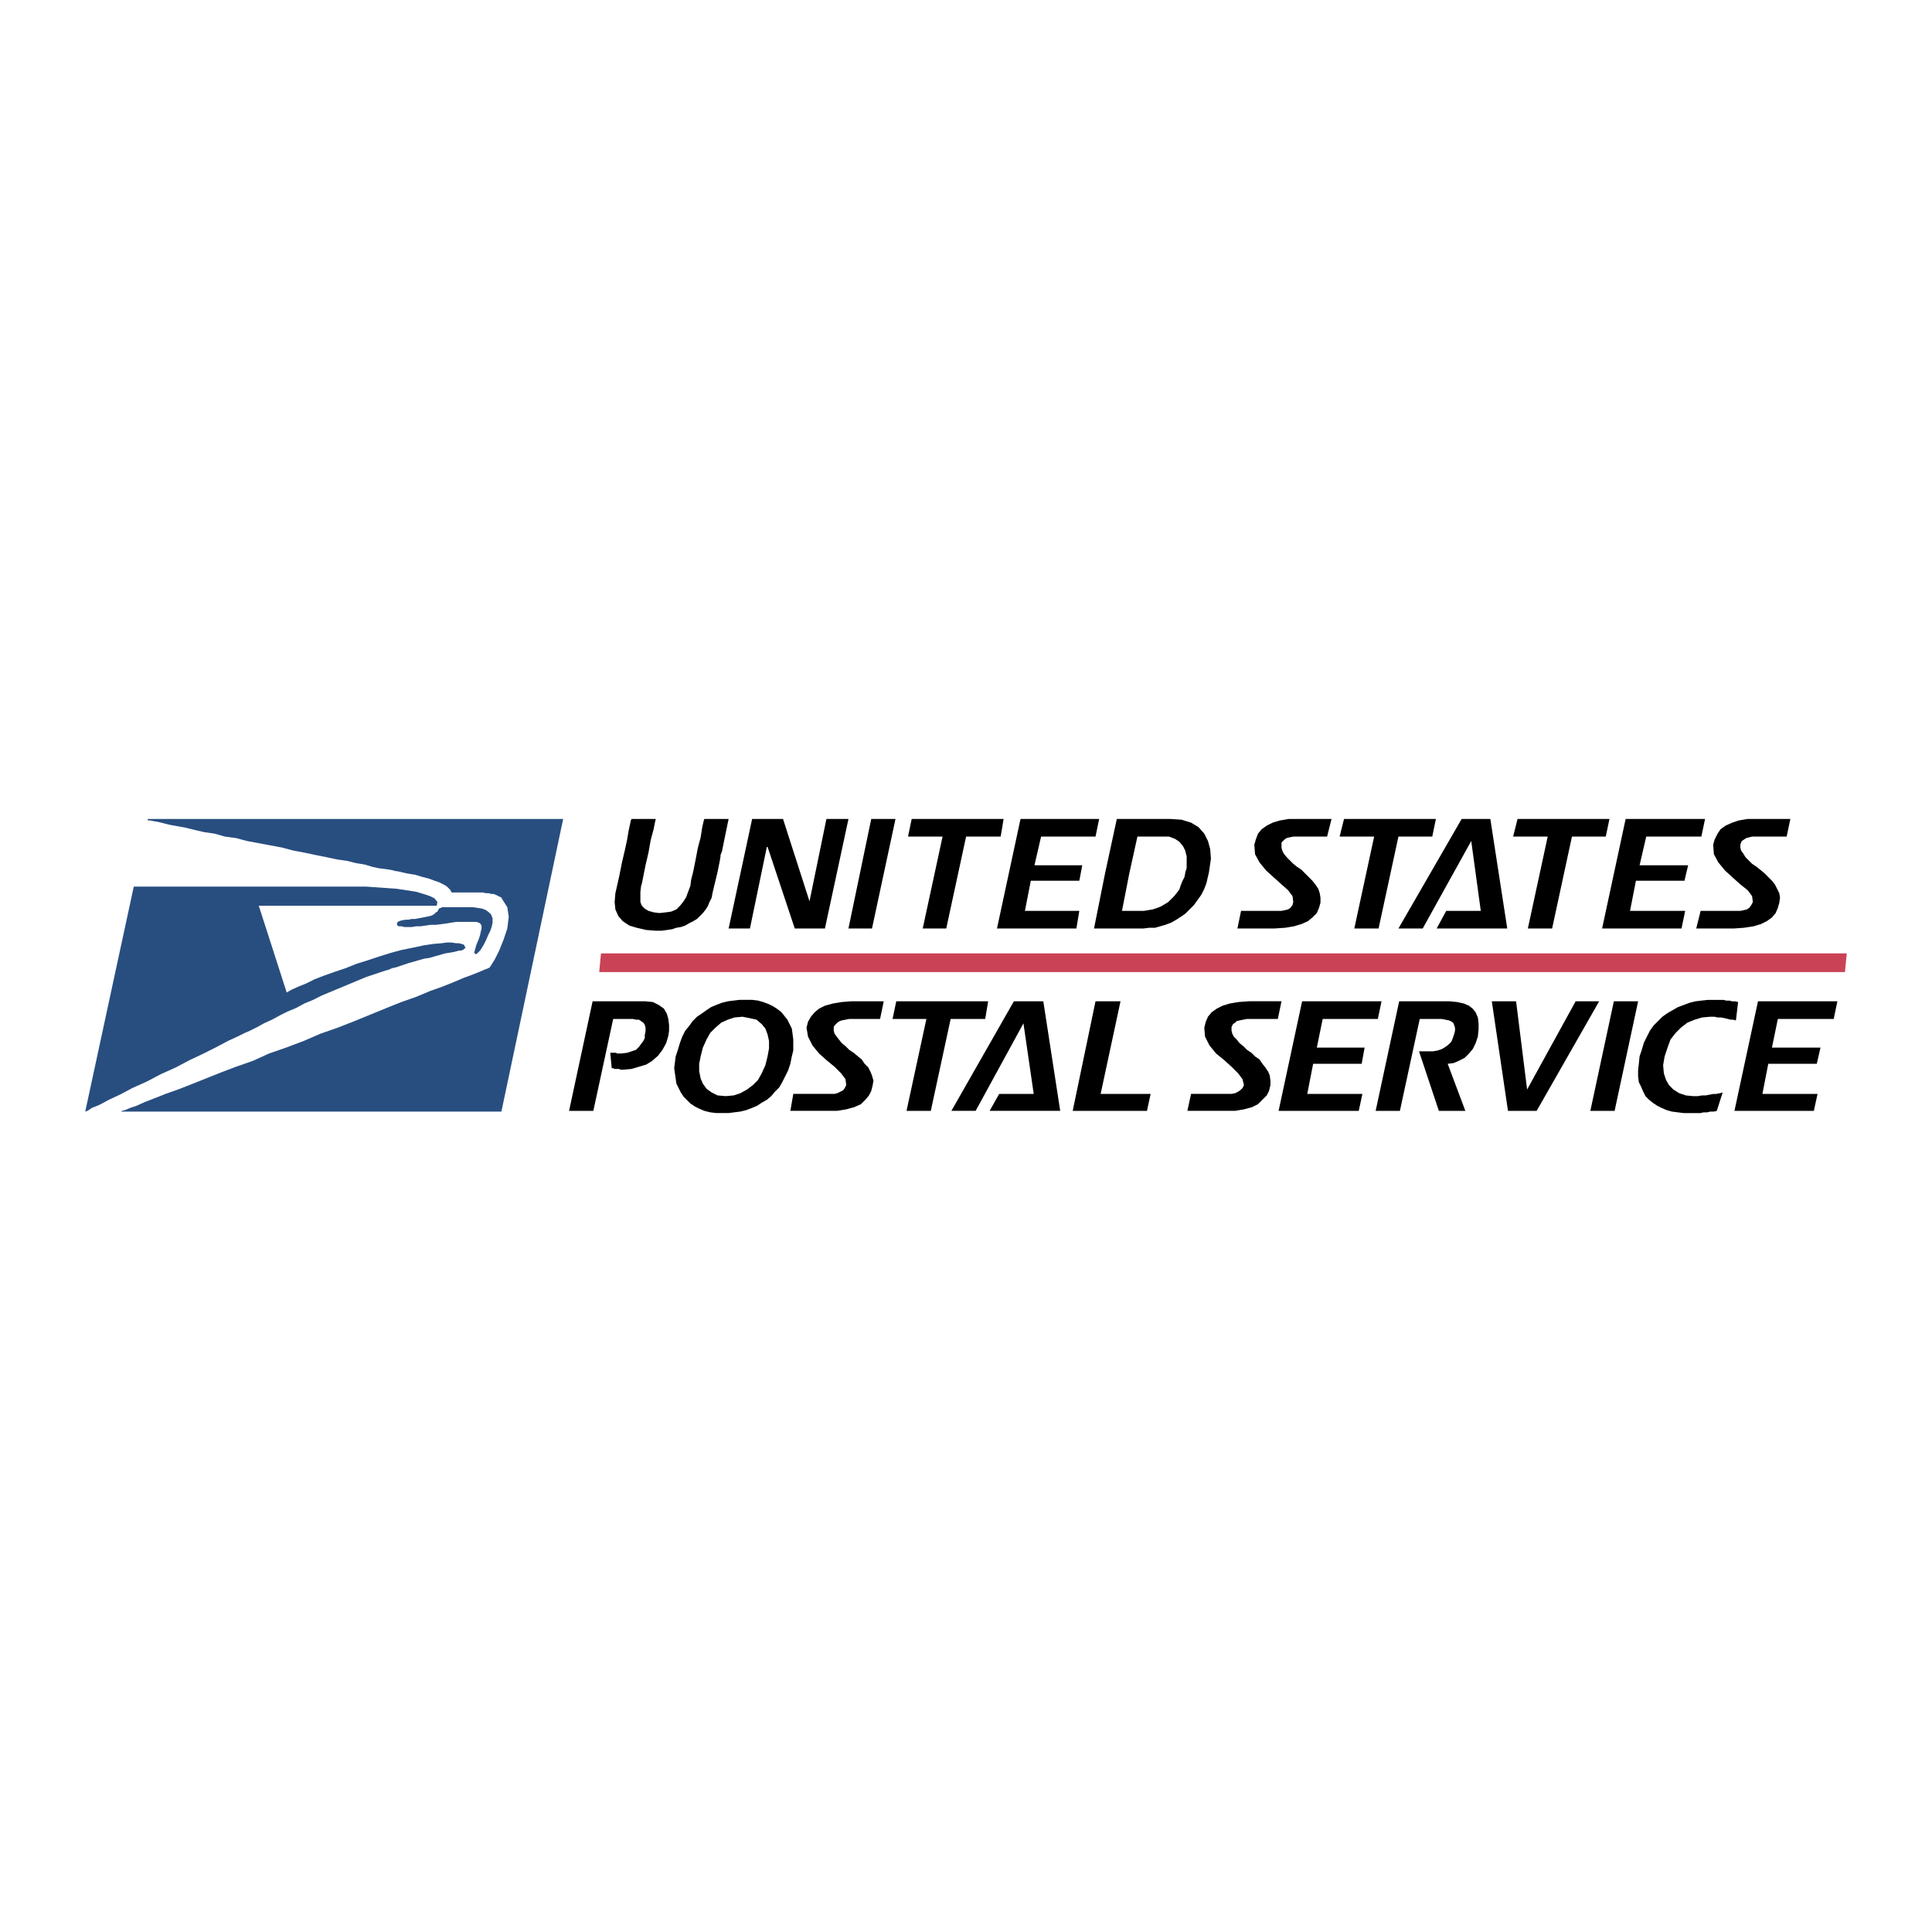
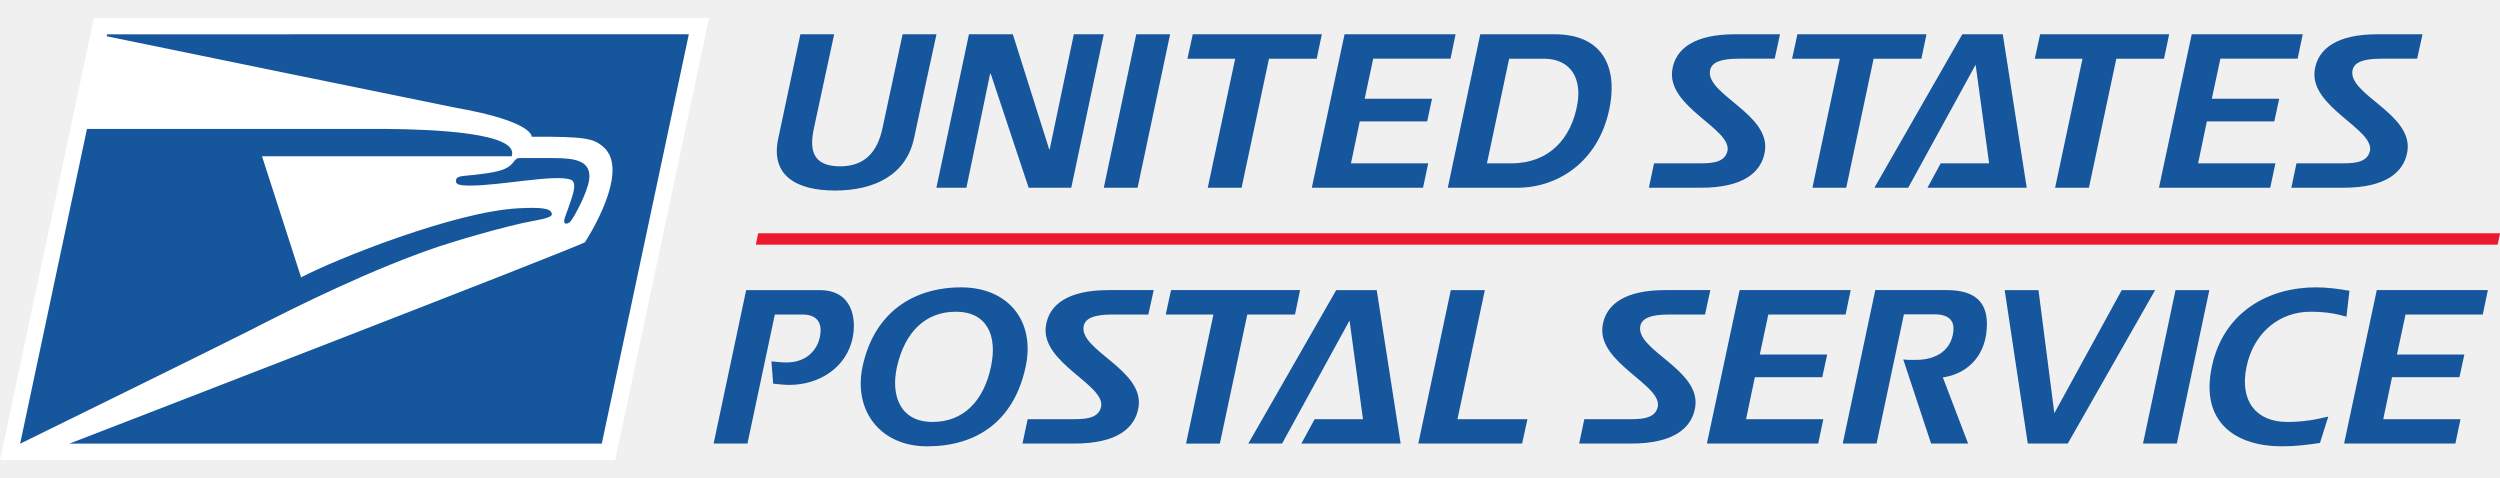
- <svg xmlns="http://www.w3.org/2000/svg" width="2500" height="2500" viewBox="0 0 192.756 192.756">
-   <g fill-rule="evenodd" clip-rule="evenodd">
-     <path fill="#fff" d="M0 0h192.756v192.756H0V0z" />
-     <path fill="#284e80" d="M14.739 81.854h.22l.368.072.44.074 1.173.294 1.614.292.881.222.954.219 1.027.147 1.026.294 1.101.146 1.1.294 3.521.659 1.101.294 1.174.22 1.025.22 1.102.22 1.026.22 1.028.147.88.221.881.146.733.219.66.148.586.072.514.074.368.074.219.073h.146l.955.22.88.147.734.22.586.146.588.221.44.147.586.293.22.147.367.366v.074l.075.073v.073h3.152l.295.074h.293l.22.073h.22l.22.074.587.292.073.148.514.806.147.953-.147 1.175-.366 1.1-.441 1.1-.441.881-.366.587-.146.22-.147.075-.367.144-.514.221-.734.293-.807.295-1.026.439-1.101.44-1.247.441-1.394.586-1.468.514-1.465.586-3.228 1.322-1.688.66-1.688.588-1.686.73-1.76.662-1.688.586-1.615.735-1.686.588-1.541.586-2.935 1.173-1.32.514-1.247.44-1.1.439-.953.367-.808.367-.659.221-.514.221-.294.072-.074.072h37.927l6.162-29.195H14.739v.147z" />
-     <path fill="#284e80" d="M43.13 91.317l-.221.074-1.467.292h-.367l-.294.073h-.292l-.442.075-.219.073-.147.073-.074.148v.145l.148.147h.292l.294.073h.734l.44-.073h.44l1.028-.147h.514l.586-.074.513-.071.442-.075.512-.073h1.981l.219.073.148.075.146.219v.293l-.073.293-.073.367-.148.44-.219.514-.147.514-.073.293.146.147.147-.074.294-.294.146-.219.22-.367.221-.44.22-.514.219-.439.147-.441.073-.367v-.44l-.146-.367-.22-.22-.293-.22-.367-.147-.441-.073-.512-.074h-3.082l-.073.074h-.074l-.146.073-.148.294-.145.073-.147.147-.22.147z" />
-     <path fill="#284e80" d="M13.346 88.456l-4.842 22.446.221-.072.44-.293.733-.293.955-.514 1.099-.513 1.248-.66 1.467-.661 1.394-.734 1.467-.66 1.393-.734 1.394-.661 1.32-.66 1.101-.588.953-.439.734-.365.514-.221.733-.367.661-.367.806-.368.807-.439.734-.367.88-.367.807-.44.88-.365.881-.442 4.401-1.833 1.981-.661.293-.074.293-.144.367-.075 1.32-.44 1.542-.44.513-.074 1.54-.44.881-.146.293-.074.22-.074h.221l.219-.072.147-.147h.074v-.075l-.148-.292-.22-.073-.293-.074h-.293l-.439-.072h-.442l-.513.072-.88.074-.954.146-1.027.219-1.101.222-1.099.293-1.174.367-1.101.367-1.173.366-1.1.442-1.102.365-1.026.367-.953.367-.882.44-.733.293-.66.295-.514.293-2.787-8.657H43.57l.072-.366-.292-.368-.441-.22-.66-.22-.734-.22-1.908-.293-3.08-.22H13.346z" />
-     <path fill="#ca4256" d="M184.072 96.986H59.782l.178-1.867h124.292l-.18 1.867z" />
-     <path d="M65.43 92.858l-.954-.074-.953-.22-.734-.22-.66-.44-.439-.513-.294-.662-.074-.732.074-.881.367-1.614.293-1.467.294-1.248.22-1.026.147-.88.146-.66.074-.366.072-.147h2.421l-.074.292-.146.734-.294 1.1-.22 1.248-.293 1.248-.366 1.833-.074.22-.072.587v1.028l.146.366.293.293.366.22.514.146.587.073.66-.073.514-.073.513-.221.367-.366.294-.366.294-.442.44-1.173.072-.587.22-.88.222-1.1.22-1.174.292-1.102.148-.953.146-.661.074-.219h2.421l-.44 2.127-.22 1.102-.147.366v.146l-.074.441-.22 1.1-.512 2.128-.074.439-.22.442-.148.366-.22.366-.292.367-.587.586-.368.221-.439.221-.367.22-.439.146-.441.074-.441.146-1.026.148h-.589zm112.824-9.39h-3.447l-.586.146-.439.294-.074.146-.074.221v.293l.074.294.219.294.221.366.66.66.439.293.367.294.441.367.732.734.295.367.439.88.072.439-.072.514-.146.515-.221.513-.367.44-.514.367-.586.292-.734.22-.953.147-1.027.073h-3.74l.439-1.76h3.961l.367-.074.293-.074.221-.146.221-.294.145-.292-.072-.588-.439-.587-.734-.586-.734-.66-.805-.733-.662-.808-.439-.808-.072-.953.145-.513.295-.586.293-.44.514-.367.66-.293.66-.22.881-.147h4.254l-.371 1.76zm-8.51 0h-5.5l-.662 2.861h4.844l-.367 1.54h-4.842l-.588 3.008h5.502l-.367 1.76h-7.922l2.348-10.93h7.924l-.37 1.761zm-9.537 0h-3.373l-1.98 9.169h-2.42l1.98-9.169h-3.449l.441-1.761h9.17l-.369 1.761zm-16.871 9.169l.955-1.76h3.447l-.953-6.969-4.842 8.729h-2.422l6.309-10.93h2.861l1.688 10.93h-7.043zm-.44-9.169h-3.375l-1.98 9.169h-2.422l1.98-9.169h-3.445l.439-1.761h9.168l-.365 1.761zm-10.49 0h-3.375l-.367.072-.293.074-.221.147-.293.292v.514l.074.294.146.294.293.366.66.66.367.293.441.294 1.098 1.101.295.367.293.44.146.44.074.439v.514l-.148.515-.219.513-.441.44-.439.367-.658.292-.734.22-.881.147-1.1.073h-3.668l.365-1.76h4.035l.367-.073.293-.074.221-.146.219-.294.074-.292-.074-.588-.439-.587-.66-.586-.732-.66-.809-.733-.66-.808-.439-.808-.074-.953.148-.513.219-.586.367-.44.514-.367.588-.293.732-.22.881-.147h4.254l-.44 1.76zm-22.154 3.667l-1.102 5.502h4.916l.586-.073h.588l1.025-.294.588-.22.514-.294.881-.586.879-.881.734-1.026.293-.587.221-.586.146-.661.074-.293.072-.44.146-1.026-.072-.954-.221-.807-.367-.733-.586-.661-.732-.44-.955-.293-1.1-.074h-5.355l-1.173 5.427zm7.996 0l-.074.367-.221.44-.146.367-.145.44-.221.292-.293.368-.588.588-.734.439-.365.147-.439.146-.883.147h-2.199l.732-3.742.809-3.667h3.154l.586.22.441.293.365.439.221.44.146.586v1.174l-.146.44v.076zm-8.949-3.667h-5.43l-.66 2.861h4.77l-.295 1.54h-4.84l-.588 3.008h5.428l-.293 1.76h-7.922l2.348-10.93h7.848l-.366 1.761zm-9.463 0h-3.448l-1.981 9.169H92.06l1.98-9.169h-3.447l.366-1.761h9.171l-.294 1.761zm-12.838 9.169H84.65l2.274-10.93h2.42l-2.346 10.93zm-4.695 0h-3.008l-2.714-8.142h-.073l-1.687 8.142h-2.127l2.347-10.93h3.081l2.642 8.217 1.688-8.217h2.2l-2.349 10.93zM62.203 106.721h-.293l-.147-.072h-.44l-.146-.072h-.146l-.147-1.541h.587l.073.072h.441l.586-.072.88-.293.294-.295.439-.588.147-.291v-.295l.073-.367v-.365l-.073-.295-.147-.219-.439-.295h-.294l-.292-.072h-1.981l-1.981 9.17h-2.421l2.349-10.932h5.208l.807.074.587.295.513.365.294.514.146.514.074.586v.588l-.074.514-.22.734-.367.66-.44.586-.586.514-.588.367-1.468.439-.808.072zm120.746-5.061h-5.574l-.588 2.861h4.842l-.367 1.613h-4.84l-.588 3.008h5.502l-.367 1.688h-7.922l2.348-10.932h7.922l-.368 1.762zm-9.756.147l-.295-.074h-.219l-.586-.145-.369-.074h-.365l-.295-.074h-.439l-.807.074-.734.219-.732.295-.66.514-.514.514-.514.66-.293.807-.293.879-.148.881.074.807.219.66.295.514.439.441.588.367.66.219.732.072h.439l.441-.072h.367l.734-.146h.291l.369-.072.293-.074-.588 1.834-.293.072h-.367l-.293.074h-.367l-.293.072h-1.688l-1.174-.146-.514-.145-.514-.221-.439-.221-.439-.293-.367-.293-.367-.369-.221-.439-.219-.514-.221-.439-.074-.586v-.588l.074-.66.072-.734.221-.658.221-.734.586-1.174.367-.514.881-.881.514-.367 1.025-.586 1.174-.441.588-.146.586-.072.66-.072h1.541l.293.072h.295l.293.072h.293l.293.074-.217 1.831zm-12.103 9.023h-2.422l2.348-10.932h2.42l-2.346 10.932zm-7.778 0h-2.861l-1.613-10.932h2.422l1.1 8.805 4.842-8.805h2.348l-6.238 10.932zm-8.876-4.695l1.762 4.695h-2.643l-1.98-5.941h1.396l.439-.074.439-.146.367-.221.293-.219.293-.295.146-.365.148-.439.072-.295v-.293l-.146-.441-.146-.146-.293-.146-.734-.146h-2.201l-1.98 9.17h-2.42l2.348-10.932h5.061l.732.074.662.146.514.221.367.293.293.367.221.514.072.586v.586l-.072.734-.221.662-.293.586-.367.439-.441.439-.586.295-.514.221-.588.071zm-6.967-4.475h-5.504l-.586 2.861h4.768l-.293 1.613h-4.842l-.586 3.008h5.502l-.367 1.688h-7.996l2.348-10.932h7.922l-.366 1.762zm-9.979 0h-3.08l-.734.146-.293.074-.146.146-.221.146-.146.293v.367l.074.295.146.291.293.295.293.367.367.291.367.369.439.293.367.365.439.295.295.439.293.367.293.439.148.367.07.514v.439l-.145.588-.221.439-.881.881-.586.293-.809.221-.879.146h-4.768l.367-1.688h4.033l.367-.072.293-.148.221-.146.219-.219.146-.295-.146-.586-.439-.588-.66-.658-.732-.662-.809-.66-.66-.807-.439-.881-.074-.879.146-.588.221-.514.367-.439.514-.367.586-.293.734-.221.881-.146 1.025-.074h3.229l-.365 1.765zm-13.056 9.17h-7.41l2.275-10.932h2.494l-1.982 9.244h4.988l-.365 1.688zm-15.7 0l.953-1.688h3.447l-1.025-7.043-4.768 8.73H94.92l6.236-10.932h2.934l1.688 10.932h-7.044v.001zm-.439-9.17h-3.448l-1.981 9.17h-2.421l1.982-9.17h-3.375l.368-1.762h9.169l-.294 1.762zm-10.49 0h-3.082l-.733.146-.22.074-.22.146-.292.293-.074.146v.367l.074.295.439.586.292.367.367.291.366.369.441.293.44.365.366.295.294.439.367.367.22.439.147.367.146.514-.073.439-.147.588-.22.439-.366.441-.441.439-.66.293-.806.221-.881.146h-4.694l.293-1.688h4.109l.292-.072.587-.295.146-.219.147-.295-.074-.586-.44-.588-.659-.658-.808-.662-.734-.66-.66-.807-.44-.881-.147-.879.147-.588.292-.514.37-.433.439-.367.587-.293.806-.221.88-.146.953-.074h3.229l-.365 1.761zm-20.394 3.74l-.148 1.176.221 1.539.441.881.292.439.661.66.439.293.44.221.514.221.586.146.587.072h1.248l1.173-.146.586-.145.587-.221.514-.221.44-.293.514-.293.44-.369.366-.439.441-.439.292-.514.587-1.174.22-.66.146-.734.147-.586v-1.1l-.074-.586-.073-.514-.44-.883-.583-.731-.368-.293-.44-.293-.44-.221-.587-.221-.514-.146-.586-.072h-1.248l-1.173.145-.586.146-.587.223-.514.219-.439.293-.514.367-.44.293-.44.441-.367.514-.367.439-.293.586-.22.588-.22.734-.221.658zm9.169 0l-.22.881-.366.807-.368.66-.512.514-.587.441-.661.367-.66.219-.808.072-.808-.072-.586-.293-.514-.367-.366-.514-.221-.514-.146-.732v-.734l.146-.734.221-.879.366-.807.367-.66.514-.514.586-.514.661-.295.66-.219.807-.074.734.148.66.145.514.441.366.441.22.586.147.658v.734l-.146.808z" />
-   </g>
+ <svg xmlns="http://www.w3.org/2000/svg" height="478" viewBox="1.116 1.453 181.128 32.022" width="2500">
+   <path d="m45.685 33.475 6.805-32.022h-44.568l-6.806 32.022z" fill="#fff" />
+   <path d="m51.023 2.632-42.153.002-.025.14s24.781 5.09 25.272 5.176c5.694 1.005 5.517 2.104 5.517 2.104 3.99-.02 4.48.141 5.178.723 2.098 1.752-1.312 6.916-1.312 6.916-.488.36-37.352 14.596-37.352 14.596h38.568l6.306-29.656zm8.082 0-1.601 7.537c-.574 2.604 1.182 3.783 4.107 3.783 2.936 0 5.168-1.18 5.727-3.783 1.628-7.537-.018 0 1.628-7.537h-2.455s-1.24 5.798-1.455 6.791c-.37 1.739-1.287 2.777-3.086 2.777-1.878-.015-2.264-1.055-1.879-2.777-.043.174 1.461-6.791 1.461-6.791zm12.213 0-2.36 11.119h2.175l1.716-8.252h.05l2.745 8.252h3.086l2.356-11.119h-2.17l-1.752 8.344h-.03l-2.638-8.344zm12.121 0-2.353 11.119h2.449l2.357-11.119zm4.096 0-.389 1.77h3.46l-1.987 9.35h2.451l1.985-9.35h3.457l.373-1.77zm10.996 0-2.373 11.119h8.058l.375-1.77h-5.595l.636-3.039h4.883l.354-1.642h-4.881l.617-2.899h5.602l.369-1.77h-8.046zm9.832 0-2.354 11.119h5.022c3.102 0 6.08-2.046 6.748-6.047.477-2.837-.655-5.072-4.02-5.072zm18.432 0c-2.881 0-4.314 1.023-4.527 2.623-.357 2.664 4.357 4.247 4.002 5.842-.22.932-1.365.885-2.295.885h-3.022l-.375 1.769h3.754c3.071 0 4.404-1.102 4.65-2.623.448-2.729-4.34-4.138-3.966-5.904.122-.544.725-.823 2.058-.823h2.621l.385-1.769zm4.545 0-.385 1.77h3.457l-1.984 9.35h2.449l1.984-9.35h3.46l.372-1.77zm11.949 0-6.371 11.119h2.45l4.884-8.914.978 7.144h-3.508l-.959 1.77h7.192l-1.735-11.121h-2.931zm5.636 0-.386 1.77h3.457l-1.985 9.35h2.45l1.984-9.35h3.455l.375-1.77zm10.984 0-2.375 11.119h8.063l.375-1.77h-5.602l.637-3.039h4.885l.355-1.642h-4.882l.62-2.899h5.596l.373-1.77h-8.045zm13.436 0c-2.885 0-4.311 1.023-4.529 2.623-.356 2.664 4.357 4.247 4.002 5.842-.219.932-1.367.885-2.297.885h-3.023l-.371 1.769h3.75c3.071 0 4.406-1.102 4.656-2.623.446-2.729-4.343-4.138-3.973-5.904.125-.544.731-.823 2.065-.823h2.615l.393-1.769zm-62.889 1.77h2.5c2.03 0 2.755 1.505 2.446 3.271-.433 2.497-2.03 4.309-4.803 4.309h-1.752zm-81.338 5.086c-1.117-.008-1.904.008-1.994.002h-19.707l-4.842 22.806s14.831-7.278 16.645-8.21c3.717-1.91 8.856-4.432 13.605-6.05.905-.306 4.782-1.501 7.04-1.904.875-.156 1.247-.305 1.236-.468-.034-.468-.914-.499-2.404-.426-4.547.214-13.258 3.683-15.766 5.006l-2.831-8.774h18.087c.61-1.706-5.717-1.954-9.07-1.98zm9.59 2.114c-.131 0-.244.088-.396.295-.139.178-.252.299-.612.48-.558.275-2.019.429-2.703.486-.656.055-.834.122-.845.375-.007.227.097.356 1.039.356 2.166 0 6.065-.817 7.24-.443.62.198.122 1.303-.387 2.756-.197.56.19.521.414.275.225-.248 1.236-2.099 1.346-3.041.156-1.339-.992-1.54-2.576-1.54h-2.52zm32.047 9.365c-3.44 0-6.308 1.798-7.148 5.752-.664 3.162 1.26 5.766 4.685 5.766 3.474 0 6.264-1.719 7.133-5.766.711-3.301-1.259-5.752-4.67-5.752zm98.146 0c-3.412 0-6.696 1.766-7.535 5.752-.851 3.984 1.674 5.766 5.088 5.766.944 0 1.849-.107 2.746-.245l.604-1.912c-.883.22-1.817.391-2.98.391-2.218 0-3.47-1.488-2.944-4 .527-2.513 2.417-3.986 4.632-3.986 1.135 0 1.908.155 2.606.357l.219-1.875c-.789-.139-1.61-.248-2.436-.248zm-87.484.2c-2.886 0-4.315 1.023-4.53 2.622-.357 2.668 4.355 4.248 4.003 5.846-.218.93-1.367.883-2.297.883h-3.023l-.375 1.767h3.756c3.07 0 4.402-1.1 4.65-2.62.45-2.728-4.34-4.14-3.969-5.907.124-.544.73-.822 2.067-.822h2.615l.39-1.77h-3.287zm4.543 0-.386 1.769h3.457l-1.985 9.35h2.45l1.988-9.35h3.455l.369-1.77h-9.348zm35.79 0c-2.887 0-4.315 1.023-4.53 2.622-.359 2.668 4.354 4.248 4.002 5.846-.218.93-1.367.883-2.297.883h-3.023l-.373 1.767h3.754c3.068 0 4.402-1.1 4.65-2.62.45-2.728-4.339-4.14-3.973-5.907.125-.544.733-.822 2.067-.822h2.619l.386-1.77h-3.283zm5.405 0-2.373 11.118h8.065l.371-1.767h-5.598l.637-3.041h4.885l.355-1.645h-4.882l.617-2.896h5.6l.368-1.77h-8.044zm9.827 0-2.358 11.118h2.45l1.984-9.365h2.201c1.364 0 1.486.758 1.348 1.457-.262 1.317-1.41 1.844-2.666 1.844-.233 0-.623.016-.932-.031l2.018 6.095h2.681l-1.83-4.793c1.629-.231 3.027-1.393 3.178-3.488.142-1.861-.726-2.838-2.895-2.838h-5.18zm36.334 0-2.368 11.118h8.063l.371-1.767h-5.596l.635-3.041h4.885l.355-1.645h-4.882l.62-2.896h5.596l.371-1.77h-8.05zm-118.14.001-2.358 11.117h2.451l1.985-9.35h1.998c.902 0 1.519.449 1.258 1.659-.138.666-.745 1.814-2.42 1.814-.371 0-.774-.047-1.082-.078l.123 1.615c.355.032.775.09 1.164.09 2.201 0 4.139-1.27 4.59-3.38.293-1.394.014-3.487-2.389-3.487zm42.75 0-6.368 11.117h2.446l4.888-8.916.973 7.149h-3.502l-.96 1.767h7.19l-1.732-11.117zm8.302 0-2.355 11.117h7.521l.387-1.767h-5.07l1.984-9.35zm40.13 0 1.673 11.117h2.897l6.33-11.117h-2.42l-4.883 8.918-1.148-8.918h-2.45zm12.376 0-2.355 11.117h2.45l2.356-11.117h-2.45zm-88.366 1.565c2.264 0 3.025 1.735 2.545 3.986-.531 2.513-2.018 4-4.234 4-2.296 0-3.056-1.845-2.576-4 .573-2.512 2.05-3.986 4.265-3.986z" fill="#15569c" />
+   <path d="m56.047 17.05-.173.825h126.2l.17-.825h-126.188z" fill="#ed192d" />
</svg>
